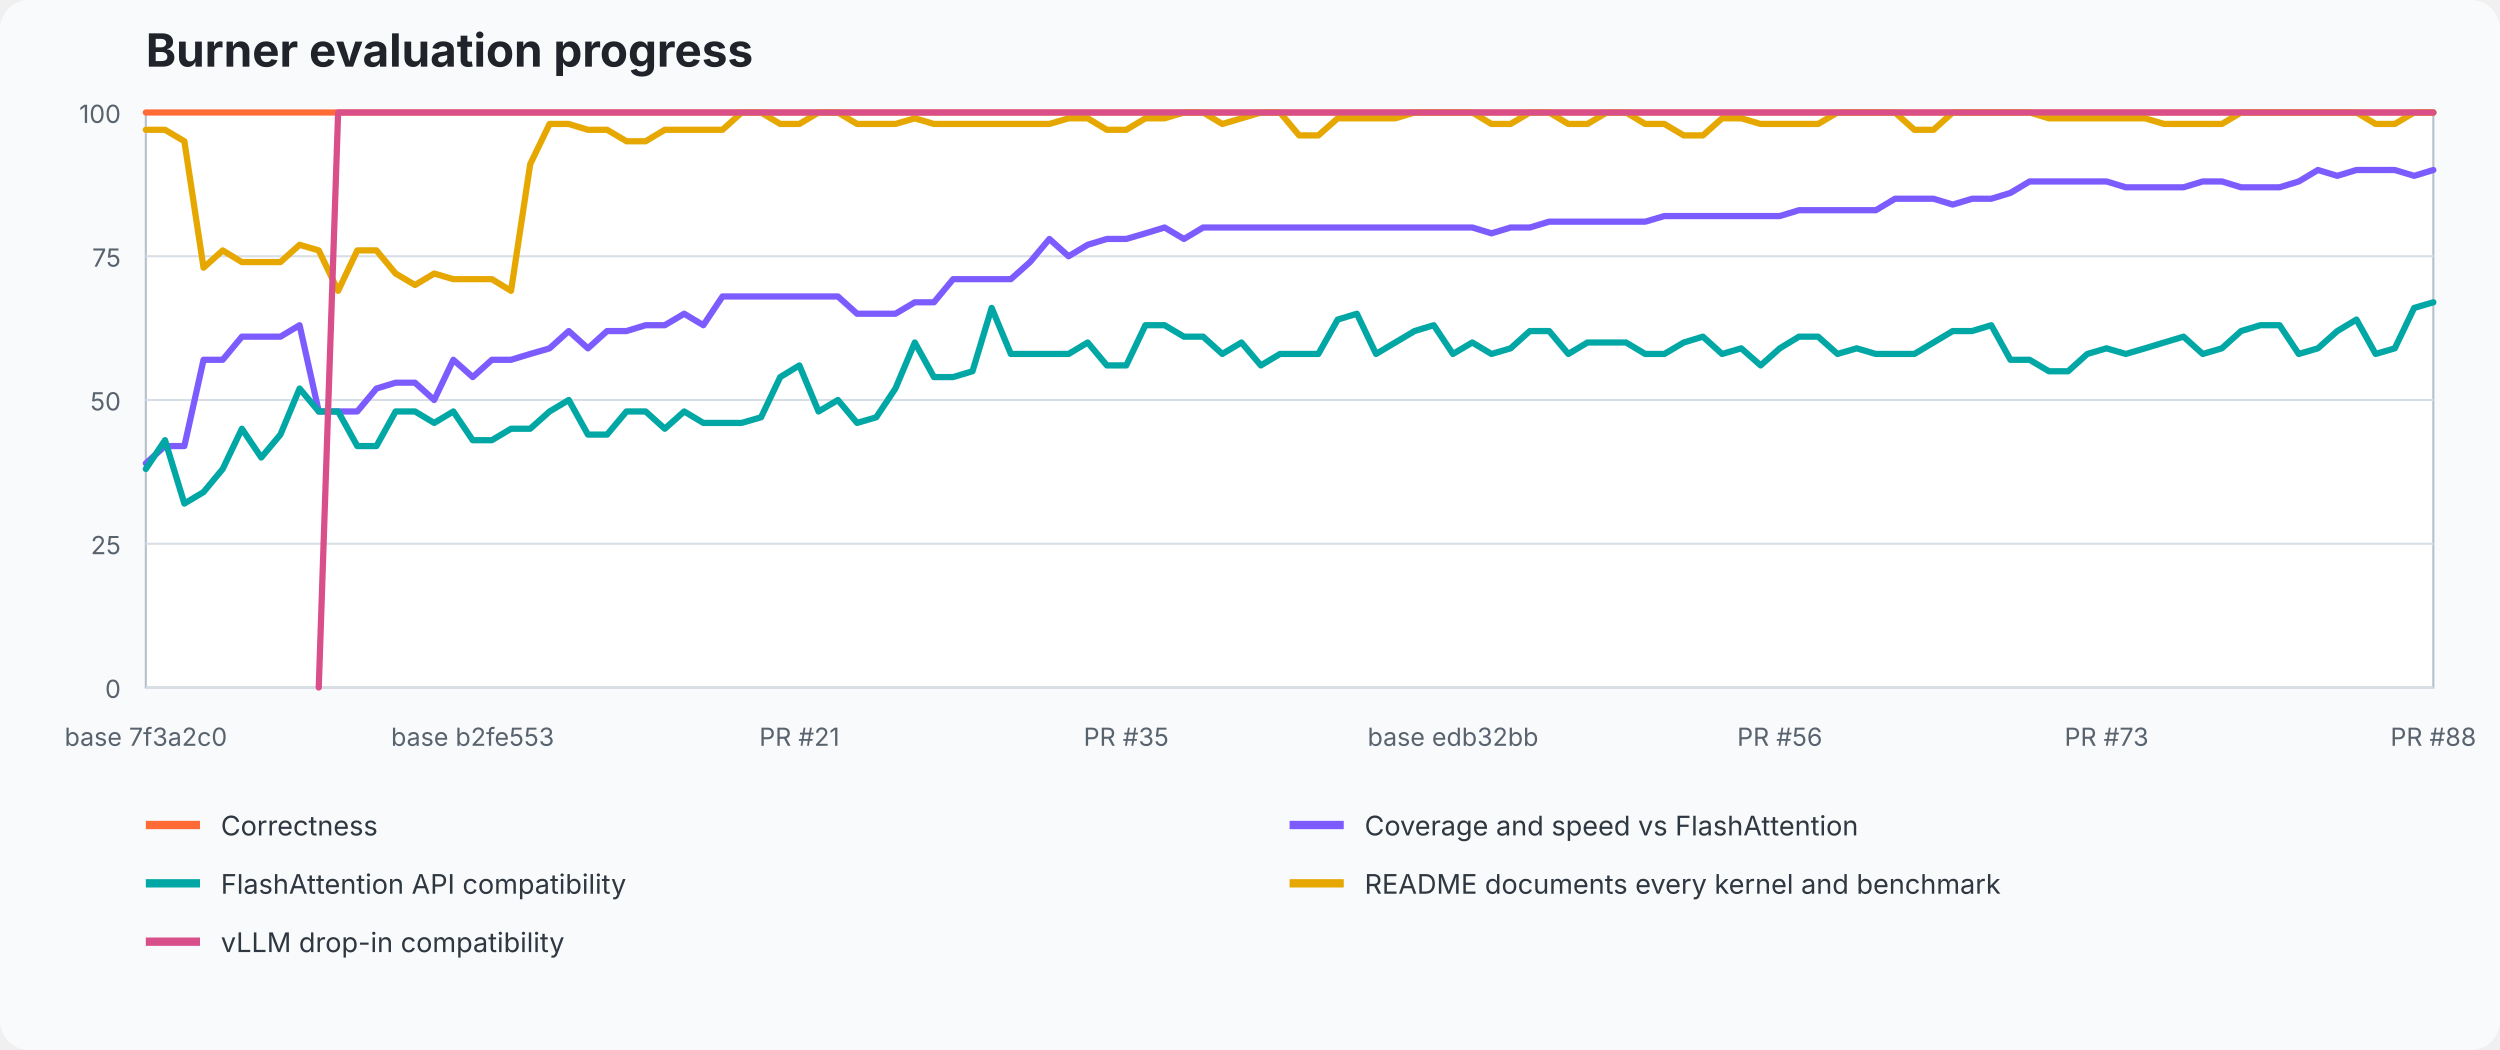
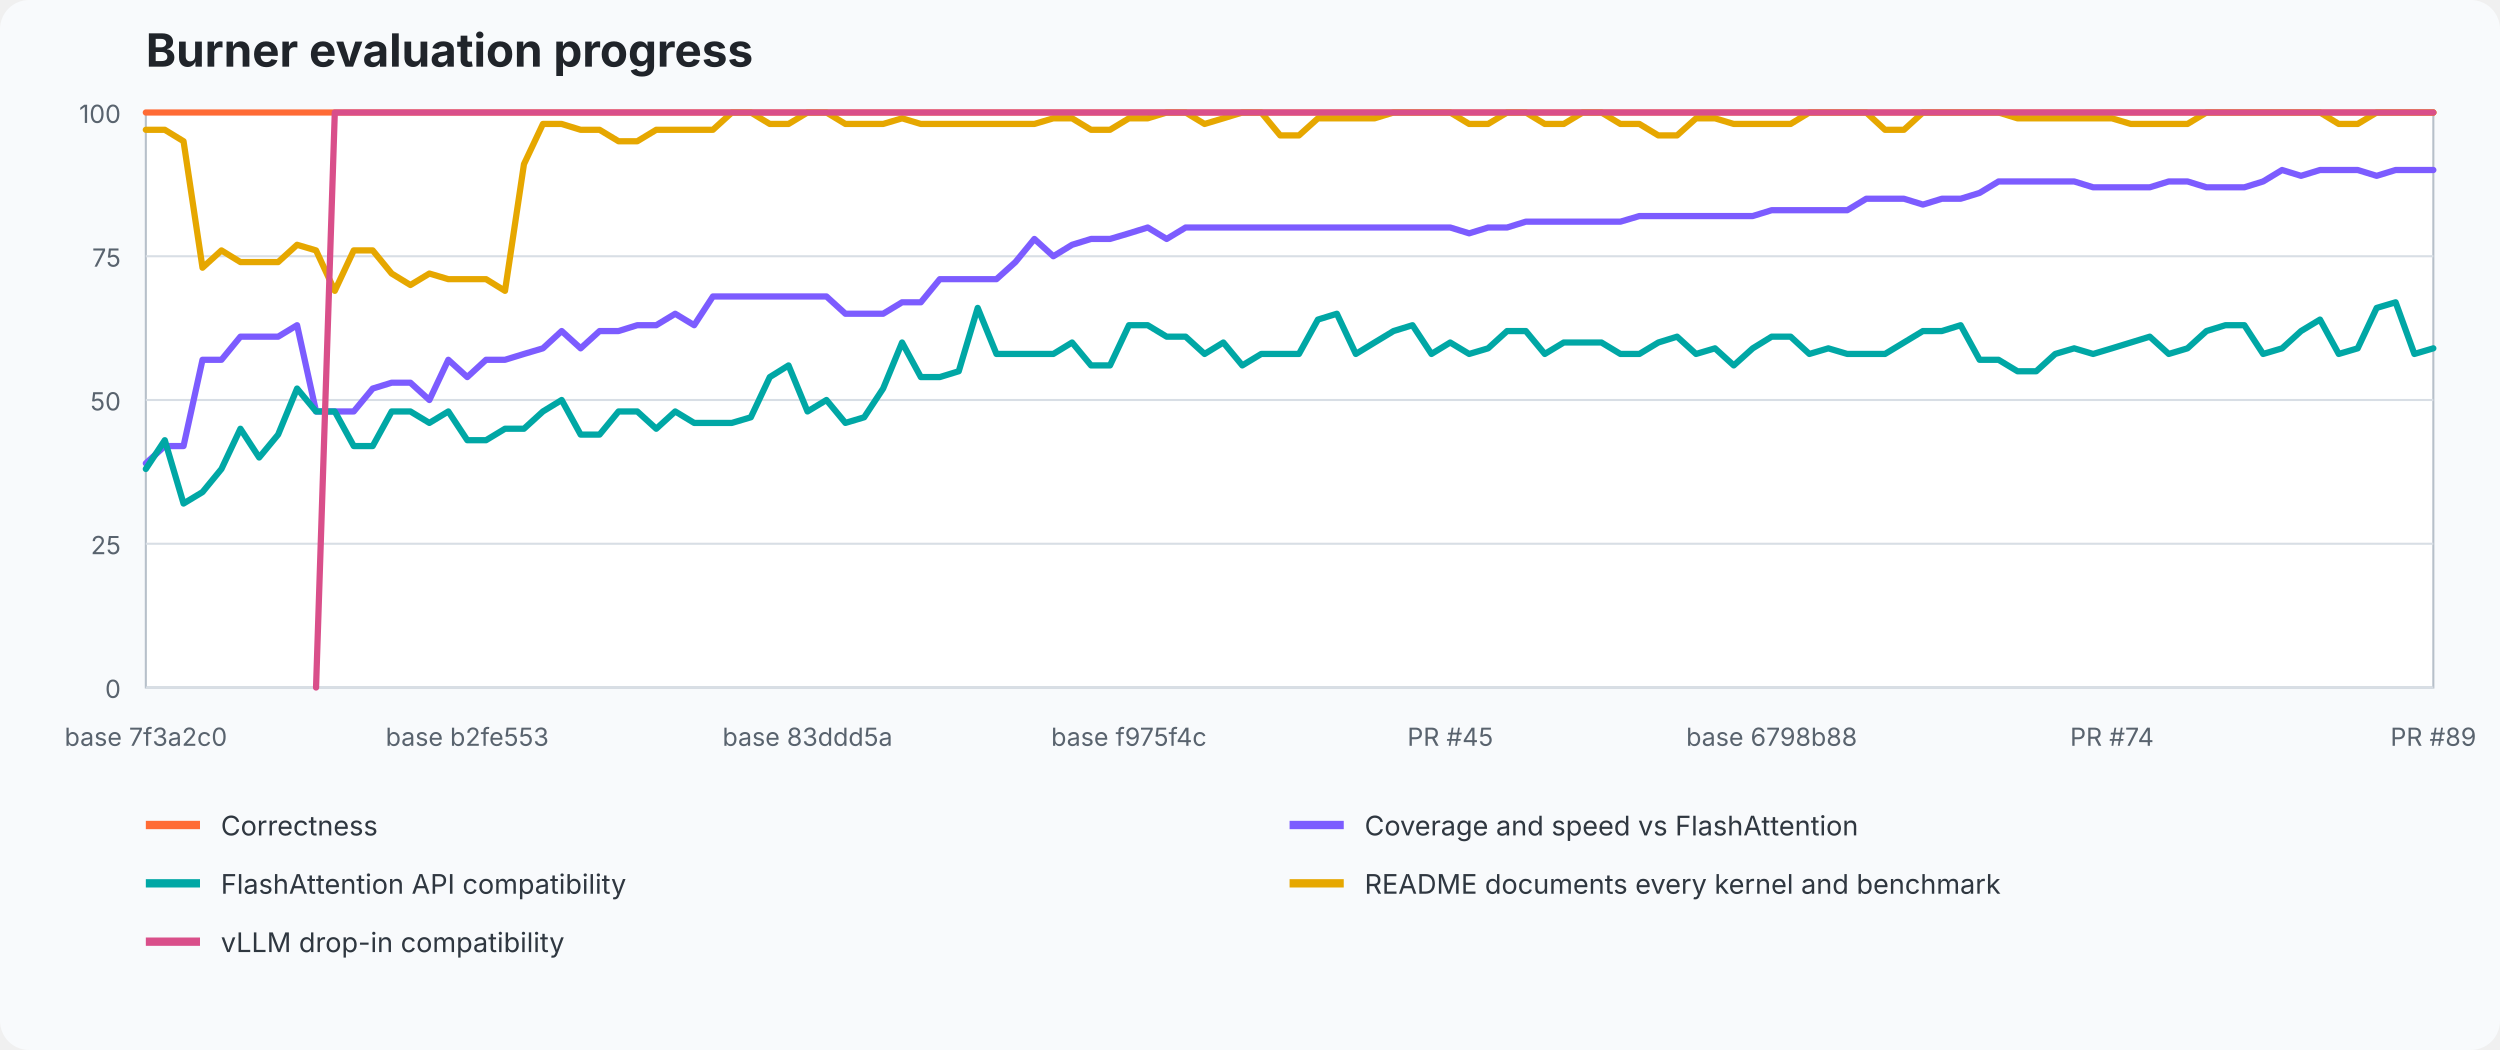
<svg xmlns="http://www.w3.org/2000/svg" width="1200" height="504" viewBox="0 0 1200 504" role="img" aria-labelledby="title desc">
  <style>text{font-family:ui-sans-serif,system-ui,-apple-system,BlinkMacSystemFont,"Segoe UI",sans-serif}.title{font-size:22px;font-weight:700;fill:#20242a}.axis{font-size:12px;fill:#59636e}.legend{font-size:13px;fill:#2f3740}.grid{stroke:#d8dee5;stroke-width:1}.plot{fill:#fff;stroke:#b7c0ca}</style>
  <rect width="100%" height="100%" fill="#f8fafc" rx="14" />
  <text x="70" y="32" class="title">Burner evaluation progress</text>
  <rect x="70" y="54" width="1098" height="276" class="plot" />
  <line x1="70" y1="330" x2="1168" y2="330" class="grid" />
  <text x="58" y="335" text-anchor="end" class="axis">0</text>
  <line x1="70" y1="261" x2="1168" y2="261" class="grid" />
  <text x="58" y="266" text-anchor="end" class="axis">25</text>
  <line x1="70" y1="192" x2="1168" y2="192" class="grid" />
  <text x="58" y="197" text-anchor="end" class="axis">50</text>
  <line x1="70" y1="123" x2="1168" y2="123" class="grid" />
  <text x="58" y="128" text-anchor="end" class="axis">75</text>
  <line x1="70" y1="54" x2="1168" y2="54" class="grid" />
  <text x="58" y="59" text-anchor="end" class="axis">100</text>
-   <polyline points="70.0,54.0 79.2,54.0 88.5,54.0 97.7,54.0 106.9,54.0 116.1,54.0 125.4,54.0 134.6,54.0 143.8,54.0 153.0,54.0 162.3,54.0 171.5,54.0 180.7,54.0 189.9,54.0 199.2,54.0 208.4,54.0 217.6,54.0 226.9,54.0 236.1,54.0 245.3,54.0 254.5,54.0 263.8,54.0 273.0,54.0 282.2,54.0 291.4,54.0 300.7,54.0 309.9,54.0 319.1,54.0 328.4,54.0 337.6,54.0 346.8,54.0 356.0,54.0 365.3,54.0 374.5,54.0 383.7,54.0 392.9,54.0 402.2,54.0 411.4,54.0 420.6,54.0 429.8,54.0 439.1,54.0 448.3,54.0 457.5,54.0 466.8,54.0 476.0,54.0 485.2,54.0 494.4,54.0 503.7,54.0 512.9,54.0 522.1,54.0 531.3,54.0 540.6,54.0 549.8,54.0 559.0,54.0 568.3,54.0 577.5,54.0 586.7,54.0 595.9,54.0 605.2,54.0 614.4,54.0 623.6,54.0 632.8,54.0 642.1,54.0 651.3,54.0 660.5,54.0 669.7,54.0 679.0,54.0 688.2,54.0 697.4,54.0 706.7,54.0 715.9,54.0 725.1,54.0 734.3,54.0 743.6,54.0 752.8,54.0 762.0,54.0 771.2,54.0 780.5,54.0 789.7,54.0 798.9,54.0 808.2,54.0 817.4,54.0 826.6,54.0 835.8,54.0 845.1,54.0 854.3,54.0 863.5,54.0 872.7,54.0 882.0,54.0 891.2,54.0 900.4,54.0 909.6,54.0 918.9,54.0 928.1,54.0 937.3,54.0 946.6,54.0 955.8,54.0 965.0,54.0 974.2,54.0 983.5,54.0 992.7,54.0 1001.9,54.0 1011.1,54.0 1020.4,54.0 1029.6,54.0 1038.8,54.0 1048.1,54.0 1057.3,54.0 1066.5,54.0 1075.7,54.0 1085.0,54.0 1094.2,54.0 1103.4,54.0 1112.6,54.0 1121.9,54.0 1131.1,54.0 1140.3,54.0 1149.5,54.0 1158.8,54.0 1168.0,54.0" fill="none" stroke="#ff6b35" stroke-width="3" stroke-linejoin="round" stroke-linecap="round" />
-   <polyline points="70.0,222.4 79.2,214.1 88.5,214.1 97.7,172.7 106.9,172.7 116.1,161.6 125.4,161.6 134.6,161.6 143.8,156.1 153.0,197.5 162.3,197.5 171.5,197.5 180.7,186.5 189.9,183.7 199.2,183.7 208.4,192.0 217.6,172.7 226.9,181.0 236.1,172.7 245.3,172.7 254.5,169.9 263.8,167.2 273.0,158.9 282.2,167.2 291.4,158.9 300.7,158.9 309.9,156.1 319.1,156.1 328.4,150.6 337.6,156.1 346.8,142.3 356.0,142.3 365.3,142.3 374.5,142.3 383.7,142.3 392.9,142.3 402.2,142.3 411.4,150.6 420.6,150.6 429.8,150.6 439.1,145.1 448.3,145.1 457.5,134.0 466.8,134.0 476.0,134.0 485.2,134.0 494.4,125.8 503.7,114.7 512.9,123.0 522.1,117.5 531.3,114.7 540.6,114.7 549.8,112.0 559.0,109.2 568.3,114.7 577.5,109.2 586.7,109.2 595.9,109.2 605.2,109.2 614.4,109.2 623.6,109.2 632.8,109.2 642.1,109.2 651.3,109.2 660.5,109.2 669.7,109.2 679.0,109.2 688.2,109.2 697.4,109.2 706.7,109.2 715.9,112.0 725.1,109.2 734.3,109.2 743.6,106.4 752.8,106.4 762.0,106.4 771.2,106.4 780.5,106.4 789.7,106.4 798.9,103.7 808.2,103.7 817.4,103.7 826.6,103.7 835.8,103.7 845.1,103.7 854.3,103.7 863.5,100.9 872.7,100.9 882.0,100.9 891.2,100.9 900.4,100.9 909.6,95.4 918.9,95.4 928.1,95.4 937.3,98.2 946.6,95.4 955.8,95.4 965.0,92.6 974.2,87.1 983.5,87.1 992.7,87.1 1001.9,87.1 1011.1,87.1 1020.4,89.9 1029.6,89.9 1038.8,89.9 1048.1,89.9 1057.3,87.1 1066.5,87.1 1075.7,89.9 1085.0,89.9 1094.2,89.9 1103.4,87.1 1112.6,81.6 1121.9,84.4 1131.1,81.6 1140.3,81.6 1149.5,81.6 1158.8,84.4 1168.0,81.6" fill="none" stroke="#7c5cff" stroke-width="3" stroke-linejoin="round" stroke-linecap="round" />
-   <polyline points="70.0,225.1 79.2,211.3 88.5,241.7 97.7,236.2 106.9,225.1 116.1,205.8 125.4,219.6 134.6,208.6 143.8,186.5 153.0,197.5 162.3,197.5 171.5,214.1 180.7,214.1 189.9,197.5 199.2,197.5 208.4,203.0 217.6,197.5 226.9,211.3 236.1,211.3 245.3,205.8 254.5,205.8 263.8,197.5 273.0,192.0 282.2,208.6 291.4,208.6 300.7,197.5 309.9,197.5 319.1,205.8 328.4,197.5 337.6,203.0 346.8,203.0 356.0,203.0 365.3,200.3 374.5,181.0 383.7,175.4 392.9,197.5 402.2,192.0 411.4,203.0 420.6,200.3 429.8,186.5 439.1,164.4 448.3,181.0 457.5,181.0 466.8,178.2 476.0,147.8 485.2,169.9 494.4,169.9 503.7,169.9 512.9,169.9 522.1,164.4 531.3,175.4 540.6,175.4 549.8,156.1 559.0,156.1 568.3,161.6 577.5,161.6 586.7,169.9 595.9,164.4 605.2,175.4 614.4,169.9 623.6,169.9 632.8,169.9 642.1,153.4 651.3,150.6 660.5,169.9 669.7,164.4 679.0,158.9 688.2,156.1 697.4,169.9 706.7,164.4 715.9,169.9 725.1,167.2 734.3,158.9 743.6,158.9 752.8,169.9 762.0,164.4 771.2,164.4 780.5,164.4 789.7,169.9 798.9,169.9 808.2,164.4 817.4,161.6 826.6,169.9 835.8,167.2 845.1,175.4 854.3,167.2 863.5,161.6 872.7,161.6 882.0,169.9 891.2,167.2 900.4,169.9 909.6,169.9 918.9,169.9 928.1,164.4 937.3,158.9 946.6,158.9 955.8,156.1 965.0,172.7 974.2,172.7 983.5,178.2 992.7,178.2 1001.9,169.9 1011.1,167.2 1020.4,169.9 1029.6,167.2 1038.8,164.4 1048.1,161.6 1057.3,169.9 1066.5,167.2 1075.7,158.9 1085.0,156.1 1094.2,156.1 1103.4,169.9 1112.6,167.2 1121.9,158.9 1131.1,153.4 1140.3,169.9 1149.5,167.2 1158.8,147.8 1168.0,145.1" fill="none" stroke="#00a7a5" stroke-width="3" stroke-linejoin="round" stroke-linecap="round" />
-   <polyline points="70.0,62.3 79.2,62.3 88.5,67.8 97.7,128.5 106.9,120.2 116.1,125.8 125.4,125.8 134.6,125.8 143.8,117.5 153.0,120.2 162.3,139.6 171.5,120.2 180.7,120.2 189.9,131.3 199.2,136.8 208.4,131.3 217.6,134.0 226.9,134.0 236.1,134.0 245.3,139.6 254.5,78.8 263.8,59.5 273.0,59.5 282.2,62.3 291.4,62.3 300.7,67.8 309.9,67.8 319.1,62.3 328.4,62.3 337.6,62.3 346.8,62.3 356.0,54.0 365.3,54.0 374.5,59.5 383.7,59.5 392.9,54.0 402.2,54.0 411.4,59.5 420.6,59.5 429.8,59.5 439.1,56.8 448.3,59.5 457.5,59.5 466.8,59.5 476.0,59.5 485.2,59.5 494.4,59.5 503.7,59.5 512.9,56.8 522.1,56.8 531.3,62.3 540.6,62.3 549.8,56.8 559.0,56.8 568.3,54.0 577.5,54.0 586.7,59.5 595.9,56.8 605.2,54.0 614.4,54.0 623.6,65.0 632.8,65.0 642.1,56.8 651.3,56.8 660.5,56.8 669.7,56.8 679.0,54.0 688.2,54.0 697.4,54.0 706.7,54.0 715.9,59.5 725.1,59.5 734.3,54.0 743.6,54.0 752.8,59.5 762.0,59.5 771.2,54.0 780.5,54.0 789.7,59.5 798.9,59.5 808.2,65.0 817.4,65.0 826.6,56.8 835.8,56.8 845.1,59.5 854.3,59.5 863.5,59.5 872.7,59.5 882.0,54.0 891.2,54.0 900.4,54.0 909.6,54.0 918.9,62.3 928.1,62.3 937.3,54.0 946.6,54.0 955.8,54.0 965.0,54.0 974.2,54.0 983.5,56.8 992.7,56.8 1001.9,56.8 1011.1,56.8 1020.4,56.8 1029.6,56.8 1038.8,59.5 1048.1,59.5 1057.3,59.5 1066.5,59.5 1075.7,54.0 1085.0,54.0 1094.2,54.0 1103.4,54.0 1112.6,54.0 1121.9,54.0 1131.1,54.0 1140.3,59.5 1149.5,59.5 1158.8,54.0 1168.0,54.0" fill="none" stroke="#e6a700" stroke-width="3" stroke-linejoin="round" stroke-linecap="round" />
-   <polyline points="153.0,330.0 162.3,54.0 171.5,54.0 180.7,54.0 189.9,54.0 199.2,54.0 208.4,54.0 217.6,54.0 226.9,54.0 236.1,54.0 245.3,54.0 254.5,54.0 263.8,54.0 273.0,54.0 282.2,54.0 291.4,54.0 300.7,54.0 309.9,54.0 319.1,54.0 328.4,54.0 337.6,54.0 346.8,54.0 356.0,54.0 365.3,54.0 374.5,54.0 383.7,54.0 392.9,54.0 402.2,54.0 411.4,54.0 420.6,54.0 429.8,54.0 439.1,54.0 448.3,54.0 457.5,54.0 466.8,54.0 476.0,54.0 485.2,54.0 494.4,54.0 503.7,54.0 512.9,54.0 522.1,54.0 531.3,54.0 540.6,54.0 549.8,54.0 559.0,54.0 568.3,54.0 577.5,54.0 586.7,54.0 595.9,54.0 605.2,54.0 614.4,54.0 623.6,54.0 632.8,54.0 642.1,54.0 651.3,54.0 660.5,54.0 669.7,54.0 679.0,54.0 688.2,54.0 697.4,54.0 706.7,54.0 715.9,54.0 725.1,54.0 734.3,54.0 743.6,54.0 752.8,54.0 762.0,54.0 771.2,54.0 780.5,54.0 789.7,54.0 798.9,54.0 808.2,54.0 817.4,54.0 826.6,54.0 835.8,54.0 845.1,54.0 854.3,54.0 863.5,54.0 872.7,54.0 882.0,54.0 891.2,54.0 900.4,54.0 909.6,54.0 918.9,54.0 928.1,54.0 937.3,54.0 946.6,54.0 955.8,54.0 965.0,54.0 974.2,54.0 983.5,54.0 992.7,54.0 1001.9,54.0 1011.1,54.0 1020.4,54.0 1029.6,54.0 1038.8,54.0 1048.1,54.0 1057.3,54.0 1066.5,54.0 1075.7,54.0 1085.0,54.0 1094.2,54.0 1103.4,54.0 1112.6,54.0 1121.9,54.0 1131.1,54.0 1140.3,54.0 1149.5,54.0 1158.8,54.0 1168.0,54.0" fill="none" stroke="#d94f8a" stroke-width="3" stroke-linejoin="round" stroke-linecap="round" />
+   <polyline points="70.0,54.0 79.1,54.0 88.1,54.0 97.2,54.0 106.3,54.0 115.4,54.0 124.4,54.0 133.5,54.0 142.6,54.0 151.7,54.0 160.7,54.0 169.8,54.0 178.9,54.0 188.0,54.0 197.0,54.0 206.1,54.0 215.2,54.0 224.3,54.0 233.3,54.0 242.4,54.0 251.5,54.0 260.6,54.0 269.6,54.0 278.7,54.0 287.8,54.0 296.9,54.0 305.9,54.0 315.0,54.0 324.1,54.0 333.2,54.0 342.2,54.0 351.3,54.0 360.4,54.0 369.5,54.0 378.5,54.0 387.6,54.0 396.7,54.0 405.8,54.0 414.8,54.0 423.9,54.0 433.0,54.0 442.0,54.0 451.1,54.0 460.2,54.0 469.3,54.0 478.3,54.0 487.4,54.0 496.5,54.0 505.6,54.0 514.6,54.0 523.7,54.0 532.8,54.0 541.9,54.0 550.9,54.0 560.0,54.0 569.1,54.0 578.2,54.0 587.2,54.0 596.3,54.0 605.4,54.0 614.5,54.0 623.5,54.0 632.6,54.0 641.7,54.0 650.8,54.0 659.8,54.0 668.9,54.0 678.0,54.0 687.1,54.0 696.1,54.0 705.2,54.0 714.3,54.0 723.4,54.0 732.4,54.0 741.5,54.0 750.6,54.0 759.7,54.0 768.7,54.0 777.8,54.0 786.9,54.0 796.0,54.0 805.0,54.0 814.1,54.0 823.2,54.0 832.2,54.0 841.3,54.0 850.4,54.0 859.5,54.0 868.5,54.0 877.6,54.0 886.7,54.0 895.8,54.0 904.8,54.0 913.9,54.0 923.0,54.0 932.1,54.0 941.1,54.0 950.2,54.0 959.3,54.0 968.4,54.0 977.4,54.0 986.5,54.0 995.6,54.0 1004.7,54.0 1013.7,54.0 1022.8,54.0 1031.9,54.0 1041.0,54.0 1050.0,54.0 1059.1,54.0 1068.2,54.0 1077.3,54.0 1086.3,54.0 1095.4,54.0 1104.5,54.0 1113.6,54.0 1122.6,54.0 1131.7,54.0 1140.8,54.0 1149.9,54.0 1158.9,54.0 1168.0,54.0" fill="none" stroke="#ff6b35" stroke-width="3" stroke-linejoin="round" stroke-linecap="round" />
+   <polyline points="70.0,222.4 79.1,214.1 88.1,214.1 97.2,172.7 106.3,172.7 115.4,161.6 124.4,161.6 133.5,161.6 142.6,156.1 151.7,197.5 160.7,197.5 169.8,197.5 178.9,186.5 188.0,183.7 197.0,183.7 206.1,192.0 215.2,172.7 224.3,181.0 233.3,172.7 242.4,172.7 251.5,169.9 260.6,167.2 269.6,158.9 278.7,167.2 287.8,158.9 296.9,158.9 305.9,156.1 315.0,156.1 324.1,150.6 333.2,156.1 342.2,142.3 351.3,142.3 360.4,142.3 369.5,142.3 378.5,142.3 387.6,142.3 396.7,142.3 405.8,150.6 414.8,150.6 423.9,150.6 433.0,145.1 442.0,145.1 451.1,134.0 460.2,134.0 469.3,134.0 478.3,134.0 487.4,125.8 496.5,114.7 505.6,123.0 514.6,117.5 523.7,114.7 532.8,114.7 541.9,112.0 550.9,109.2 560.0,114.7 569.1,109.2 578.2,109.2 587.2,109.2 596.3,109.2 605.4,109.2 614.5,109.2 623.5,109.2 632.6,109.2 641.7,109.2 650.8,109.2 659.8,109.2 668.9,109.2 678.0,109.2 687.1,109.2 696.1,109.2 705.2,112.0 714.3,109.2 723.4,109.2 732.4,106.4 741.5,106.4 750.6,106.4 759.7,106.4 768.7,106.4 777.8,106.4 786.9,103.7 796.0,103.7 805.0,103.7 814.1,103.7 823.2,103.7 832.2,103.7 841.3,103.7 850.4,100.9 859.5,100.9 868.5,100.9 877.6,100.9 886.7,100.9 895.8,95.4 904.8,95.4 913.9,95.4 923.0,98.2 932.1,95.4 941.1,95.4 950.2,92.6 959.3,87.1 968.4,87.1 977.4,87.1 986.5,87.1 995.6,87.1 1004.7,89.9 1013.7,89.9 1022.8,89.9 1031.9,89.9 1041.0,87.1 1050.0,87.1 1059.1,89.9 1068.2,89.9 1077.3,89.9 1086.3,87.1 1095.4,81.6 1104.5,84.4 1113.6,81.6 1122.6,81.6 1131.7,81.6 1140.8,84.4 1149.9,81.6 1158.9,81.6 1168.0,81.6" fill="none" stroke="#7c5cff" stroke-width="3" stroke-linejoin="round" stroke-linecap="round" />
+   <polyline points="70.0,225.1 79.1,211.3 88.1,241.7 97.2,236.2 106.3,225.1 115.4,205.8 124.4,219.6 133.5,208.6 142.6,186.5 151.7,197.5 160.7,197.5 169.8,214.1 178.9,214.1 188.0,197.5 197.0,197.5 206.1,203.0 215.2,197.5 224.3,211.3 233.3,211.3 242.4,205.8 251.5,205.8 260.6,197.5 269.6,192.0 278.7,208.6 287.8,208.6 296.9,197.5 305.9,197.5 315.0,205.8 324.1,197.5 333.2,203.0 342.2,203.0 351.3,203.0 360.4,200.3 369.5,181.0 378.5,175.4 387.6,197.5 396.7,192.0 405.8,203.0 414.8,200.3 423.9,186.5 433.0,164.4 442.0,181.0 451.1,181.0 460.2,178.2 469.3,147.8 478.3,169.9 487.4,169.9 496.5,169.9 505.6,169.9 514.6,164.4 523.7,175.4 532.8,175.4 541.9,156.1 550.9,156.1 560.0,161.6 569.1,161.6 578.2,169.9 587.2,164.4 596.3,175.4 605.4,169.9 614.5,169.9 623.5,169.9 632.6,153.4 641.7,150.6 650.8,169.9 659.8,164.4 668.9,158.9 678.0,156.1 687.1,169.9 696.1,164.4 705.2,169.9 714.3,167.2 723.4,158.9 732.4,158.9 741.5,169.9 750.6,164.4 759.7,164.4 768.7,164.4 777.8,169.9 786.9,169.9 796.0,164.4 805.0,161.6 814.1,169.9 823.2,167.2 832.2,175.4 841.3,167.2 850.4,161.6 859.5,161.6 868.5,169.9 877.6,167.2 886.7,169.9 895.8,169.9 904.8,169.9 913.9,164.4 923.0,158.9 932.1,158.9 941.1,156.1 950.2,172.7 959.3,172.7 968.4,178.2 977.4,178.2 986.5,169.9 995.6,167.2 1004.7,169.9 1013.7,167.2 1022.8,164.4 1031.9,161.6 1041.0,169.9 1050.0,167.2 1059.1,158.9 1068.2,156.1 1077.3,156.1 1086.3,169.9 1095.4,167.2 1104.5,158.9 1113.6,153.4 1122.6,169.9 1131.7,167.2 1140.8,147.8 1149.9,145.1 1158.9,169.9 1168.0,167.2" fill="none" stroke="#00a7a5" stroke-width="3" stroke-linejoin="round" stroke-linecap="round" />
+   <polyline points="70.0,62.3 79.1,62.3 88.1,67.8 97.2,128.5 106.3,120.2 115.4,125.8 124.4,125.8 133.5,125.8 142.6,117.5 151.7,120.2 160.7,139.6 169.8,120.2 178.9,120.2 188.0,131.3 197.0,136.8 206.1,131.3 215.2,134.0 224.3,134.0 233.3,134.0 242.4,139.6 251.5,78.8 260.6,59.5 269.6,59.5 278.7,62.3 287.8,62.3 296.9,67.8 305.9,67.8 315.0,62.3 324.1,62.3 333.2,62.3 342.2,62.3 351.3,54.0 360.4,54.0 369.5,59.5 378.5,59.5 387.6,54.0 396.7,54.0 405.8,59.5 414.8,59.5 423.9,59.5 433.0,56.8 442.0,59.5 451.1,59.5 460.2,59.5 469.3,59.5 478.3,59.5 487.4,59.5 496.5,59.5 505.6,56.8 514.6,56.8 523.7,62.3 532.8,62.3 541.9,56.8 550.9,56.8 560.0,54.0 569.1,54.0 578.2,59.5 587.2,56.8 596.3,54.0 605.4,54.0 614.5,65.0 623.5,65.0 632.6,56.8 641.7,56.8 650.8,56.8 659.8,56.8 668.9,54.0 678.0,54.0 687.1,54.0 696.1,54.0 705.2,59.5 714.3,59.5 723.4,54.0 732.4,54.0 741.5,59.5 750.6,59.5 759.7,54.0 768.7,54.0 777.8,59.5 786.9,59.5 796.0,65.0 805.0,65.0 814.1,56.8 823.2,56.8 832.2,59.5 841.3,59.5 850.4,59.5 859.5,59.5 868.5,54.0 877.6,54.0 886.7,54.0 895.8,54.0 904.8,62.3 913.9,62.3 923.0,54.0 932.1,54.0 941.1,54.0 950.2,54.0 959.3,54.0 968.4,56.8 977.4,56.8 986.5,56.8 995.6,56.8 1004.7,56.8 1013.7,56.8 1022.8,59.5 1031.9,59.5 1041.0,59.5 1050.0,59.5 1059.1,54.0 1068.2,54.0 1077.3,54.0 1086.3,54.0 1095.4,54.0 1104.5,54.0 1113.6,54.0 1122.6,59.5 1131.7,59.5 1140.8,54.0 1149.9,54.0 1158.9,54.0 1168.0,54.0" fill="none" stroke="#e6a700" stroke-width="3" stroke-linejoin="round" stroke-linecap="round" />
+   <polyline points="151.7,330.0 160.7,54.0 169.8,54.0 178.9,54.0 188.0,54.0 197.0,54.0 206.1,54.0 215.2,54.0 224.3,54.0 233.3,54.0 242.4,54.0 251.5,54.0 260.6,54.0 269.6,54.0 278.7,54.0 287.8,54.0 296.9,54.0 305.9,54.0 315.0,54.0 324.1,54.0 333.2,54.0 342.2,54.0 351.3,54.0 360.4,54.0 369.5,54.0 378.5,54.0 387.6,54.0 396.7,54.0 405.8,54.0 414.8,54.0 423.9,54.0 433.0,54.0 442.0,54.0 451.1,54.0 460.2,54.0 469.3,54.0 478.3,54.0 487.4,54.0 496.5,54.0 505.6,54.0 514.6,54.0 523.7,54.0 532.8,54.0 541.9,54.0 550.9,54.0 560.0,54.0 569.1,54.0 578.2,54.0 587.2,54.0 596.3,54.0 605.4,54.0 614.5,54.0 623.5,54.0 632.6,54.0 641.7,54.0 650.8,54.0 659.8,54.0 668.9,54.0 678.0,54.0 687.1,54.0 696.1,54.0 705.2,54.0 714.3,54.0 723.4,54.0 732.4,54.0 741.5,54.0 750.6,54.0 759.7,54.0 768.7,54.0 777.8,54.0 786.9,54.0 796.0,54.0 805.0,54.0 814.1,54.0 823.2,54.0 832.2,54.0 841.3,54.0 850.4,54.0 859.5,54.0 868.5,54.0 877.6,54.0 886.7,54.0 895.8,54.0 904.8,54.0 913.9,54.0 923.0,54.0 932.1,54.0 941.1,54.0 950.2,54.0 959.3,54.0 968.4,54.0 977.4,54.0 986.5,54.0 995.6,54.0 1004.7,54.0 1013.7,54.0 1022.8,54.0 1031.9,54.0 1041.0,54.0 1050.0,54.0 1059.1,54.0 1068.2,54.0 1077.3,54.0 1086.3,54.0 1095.4,54.0 1104.5,54.0 1113.6,54.0 1122.6,54.0 1131.7,54.0 1140.8,54.0 1149.9,54.0 1158.9,54.0 1168.0,54.0" fill="none" stroke="#d94f8a" stroke-width="3" stroke-linejoin="round" stroke-linecap="round" />
  <text x="70" y="358" text-anchor="middle" class="axis">base 7f3a2c0</text>
-   <text x="226.857" y="358" text-anchor="middle" class="axis">base b2fe553</text>
-   <text x="383.714" y="358" text-anchor="middle" class="axis">PR #21</text>
-   <text x="540.571" y="358" text-anchor="middle" class="axis">PR #35</text>
-   <text x="697.429" y="358" text-anchor="middle" class="axis">base edb32bb</text>
-   <text x="854.286" y="358" text-anchor="middle" class="axis">PR #56</text>
-   <text x="1011.143" y="358" text-anchor="middle" class="axis">PR #73</text>
-   <text x="1168" y="358" text-anchor="middle" class="axis">PR #88</text>
+   <text x="224.264" y="358" text-anchor="middle" class="axis">base b2fe553</text>
+   <text x="387.603" y="358" text-anchor="middle" class="axis">base 83ddd5a</text>
+   <text x="541.868" y="358" text-anchor="middle" class="axis">base f975f4c</text>
+   <text x="696.132" y="358" text-anchor="middle" class="axis">PR #45</text>
+   <text x="850.397" y="358" text-anchor="middle" class="axis">base 6798b88</text>
+   <text x="1013.736" y="358" text-anchor="middle" class="axis">PR #74</text>
+   <text x="1168" y="358" text-anchor="middle" class="axis">PR #89</text>
  <line x1="70" y1="396" x2="96" y2="396" stroke="#ff6b35" stroke-width="4" />
  <text x="106" y="401" class="legend">Correctness</text>
  <line x1="619" y1="396" x2="645" y2="396" stroke="#7c5cff" stroke-width="4" />
  <text x="655" y="401" class="legend">Coverage and speed vs FlashAttention</text>
  <line x1="70" y1="424" x2="96" y2="424" stroke="#00a7a5" stroke-width="4" />
  <text x="106" y="429" class="legend">FlashAttention API compatibility</text>
  <line x1="619" y1="424" x2="645" y2="424" stroke="#e6a700" stroke-width="4" />
  <text x="655" y="429" class="legend">README documents every kernel and benchmark</text>
  <line x1="70" y1="452" x2="96" y2="452" stroke="#d94f8a" stroke-width="4" />
  <text x="106" y="457" class="legend">vLLM drop-in compatibility</text>
</svg>
